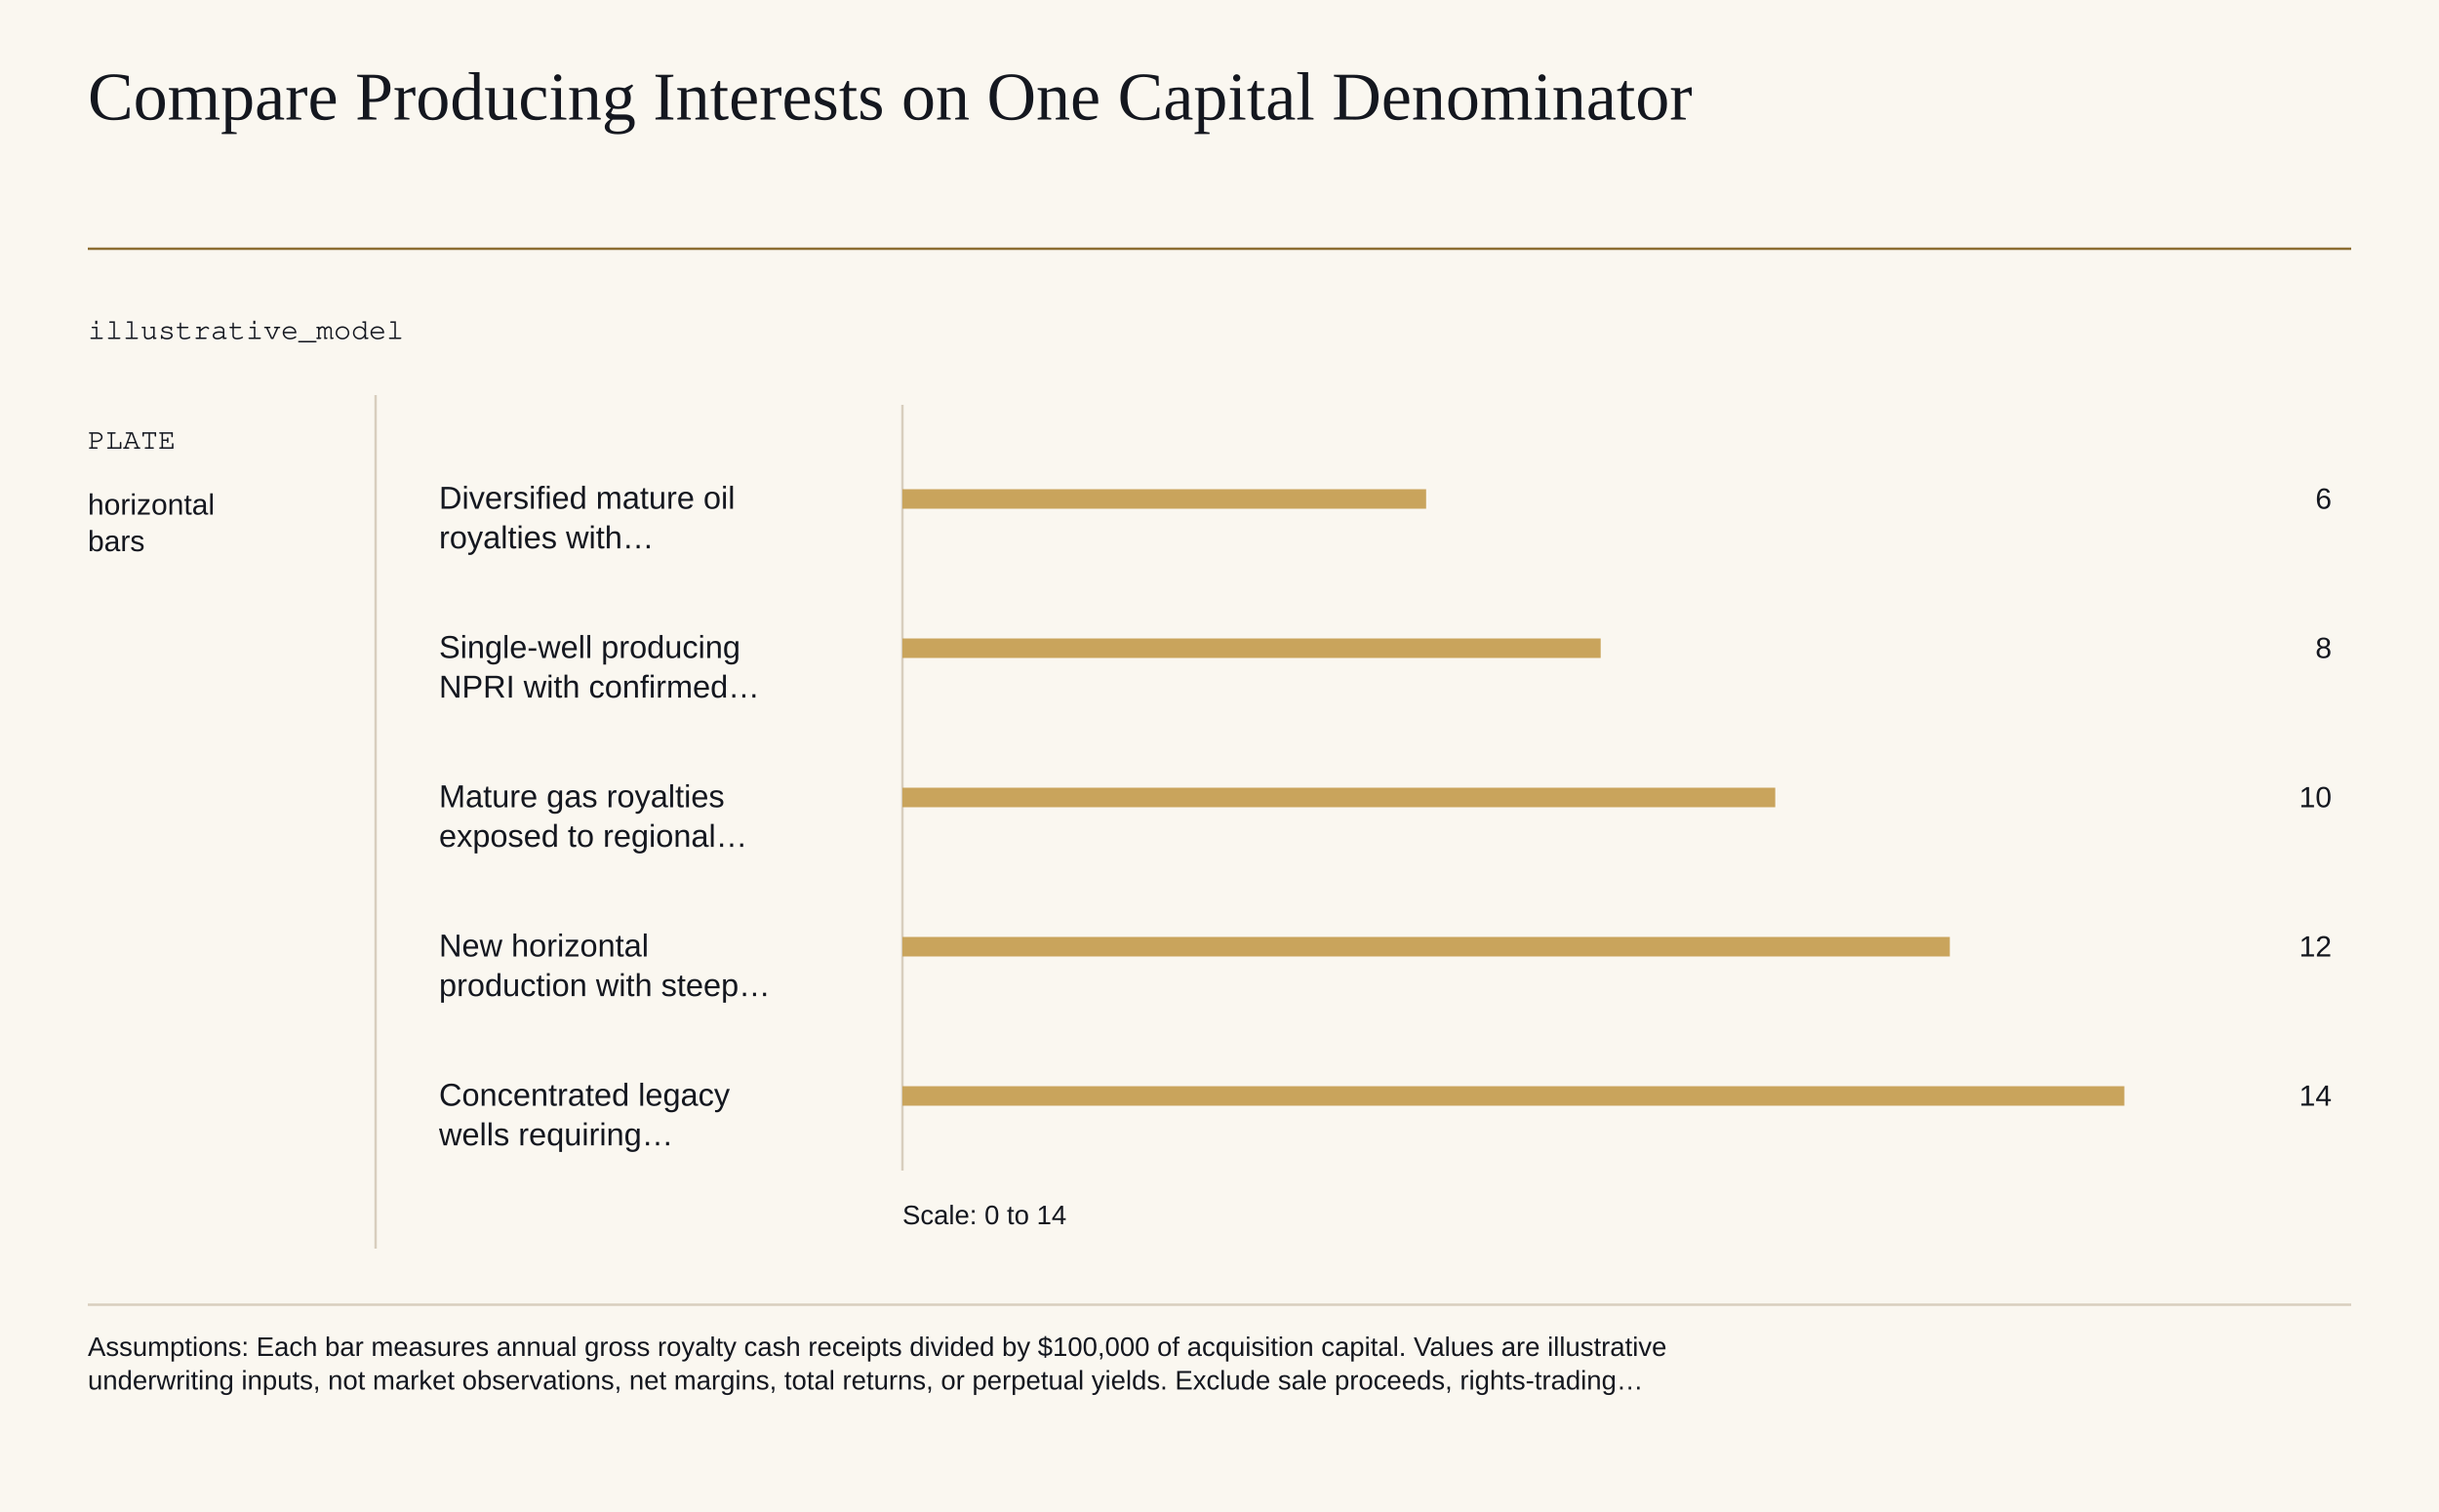
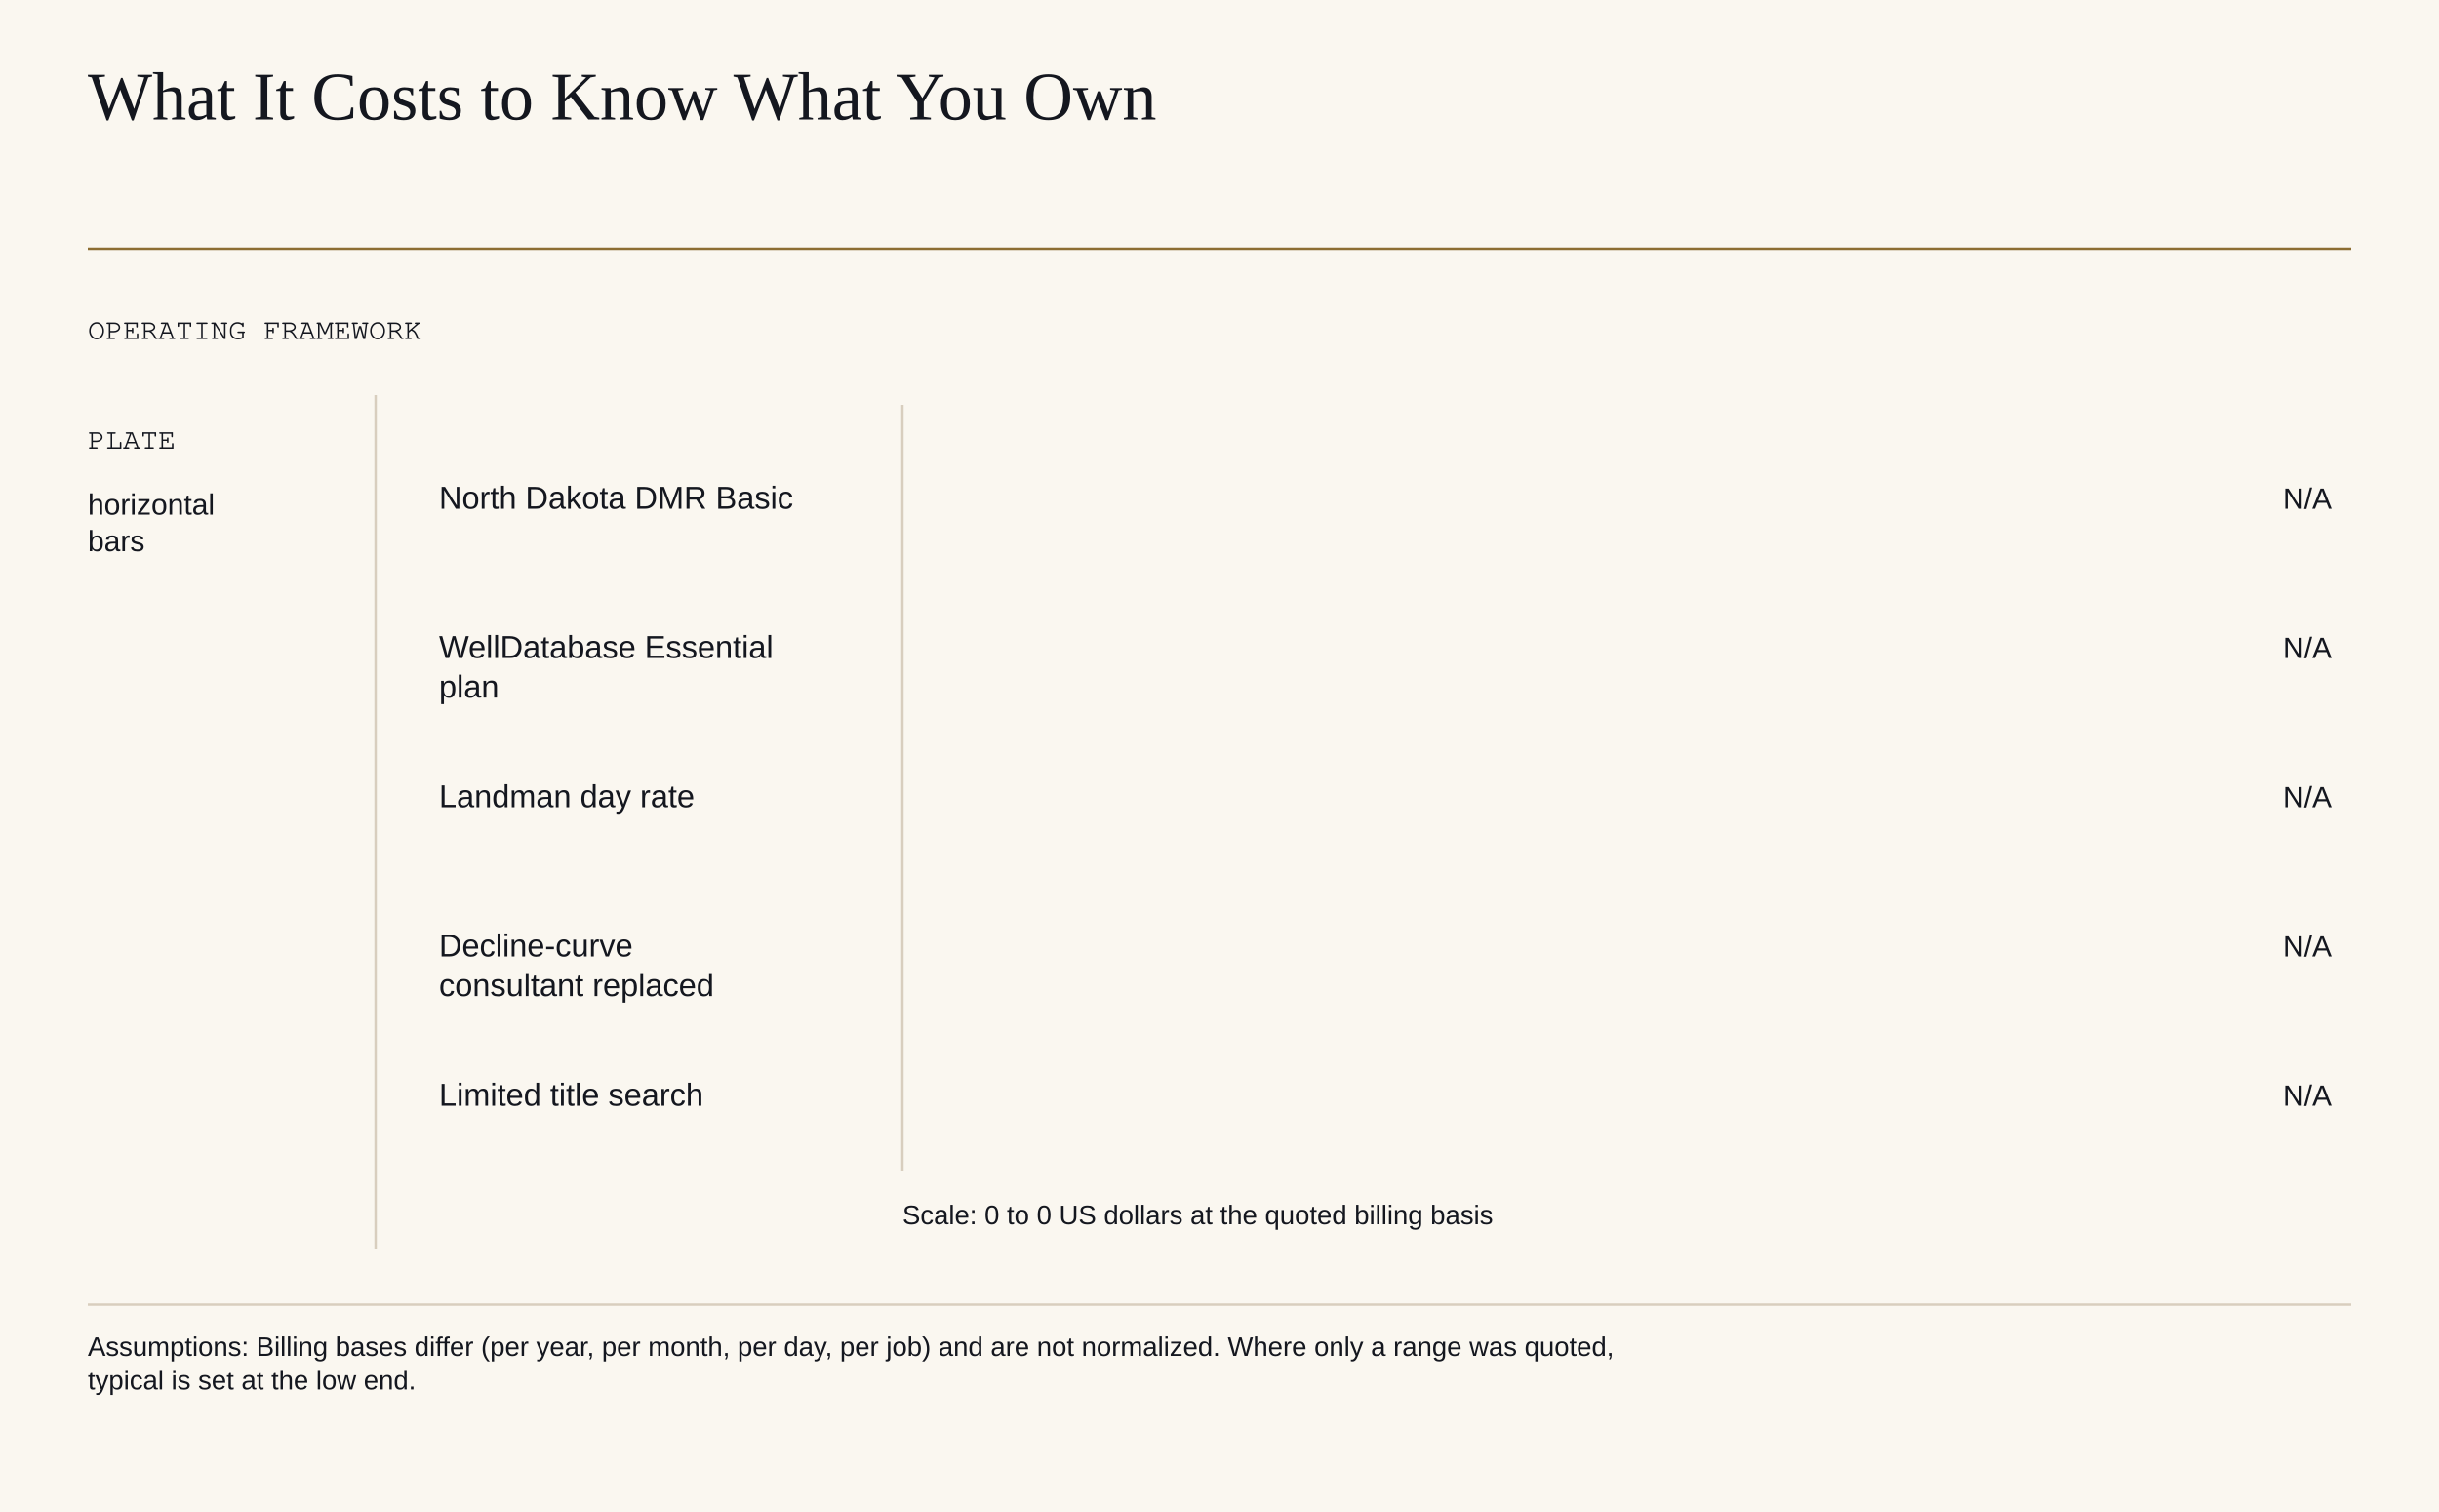
<svg xmlns="http://www.w3.org/2000/svg" viewBox="0 0 1000 620" role="img">
  <rect x="0" y="0" width="1000" height="620" fill="#FAF7F0" stroke="none" stroke-width="1" />
  <text x="36" y="49" font-family="Georgia, 'Times New Roman', serif" font-size="28" fill="#14171F" text-anchor="start" style="font-variant-numeric:tabular-nums">
-     <tspan x="36" dy="0">Compare Producing Interests on One Capital Denominator</tspan>
+     <tspan x="36" dy="0">What It Costs to Know What You Own</tspan>
  </text>
  <line x1="36" y1="102" x2="964" y2="102" stroke="#8C6D32" stroke-width="1" />
  <text x="36" y="139" font-family="Courier, monospace" font-size="12" fill="#14171F" text-anchor="start" style="font-variant-numeric:tabular-nums">
-     <tspan x="36" dy="0">illustrative_model</tspan>
+     <tspan x="36" dy="0">OPERATING FRAMEWORK</tspan>
  </text>
  <line x1="154" y1="162" x2="154" y2="512" stroke="#D8CEBE" stroke-width="1" />
  <text x="36" y="184" font-family="Courier, monospace" font-size="12" fill="#14171F" text-anchor="start" style="font-variant-numeric:tabular-nums">
    <tspan x="36" dy="0">PLATE</tspan>
  </text>
  <text x="36" y="211" font-family="Arial, Helvetica, sans-serif" font-size="12" fill="#14171F" text-anchor="start" style="font-variant-numeric:tabular-nums">
    <tspan x="36" dy="0">horizontal</tspan>
    <tspan x="36" dy="15.0">bars</tspan>
  </text>
  <line x1="370.0" y1="166" x2="370.0" y2="480" stroke="#D8CEBE" stroke-width="1" />
  <text x="180" y="208.6" font-family="Arial, Helvetica, sans-serif" font-size="13" fill="#14171F" text-anchor="start" style="font-variant-numeric:tabular-nums">
-     <tspan x="180" dy="0">Diversified mature oil</tspan>
-     <tspan x="180" dy="16.25">royalties with…</tspan>
+     <tspan x="180" dy="0">North Dakota DMR Basic</tspan>
  </text>
-   <rect x="370.0" y="200.6" width="214.714" height="8" fill="#C9A45C" stroke="none" stroke-width="1" />
  <text x="956" y="208.6" font-family="Arial, Helvetica, sans-serif" font-size="12" fill="#14171F" text-anchor="end" style="font-variant-numeric:tabular-nums">
-     <tspan x="956" dy="0">6</tspan>
+     <tspan x="956" dy="0">N/A</tspan>
  </text>
  <text x="180" y="269.8" font-family="Arial, Helvetica, sans-serif" font-size="13" fill="#14171F" text-anchor="start" style="font-variant-numeric:tabular-nums">
-     <tspan x="180" dy="0">Single-well producing</tspan>
-     <tspan x="180" dy="16.25">NPRI with confirmed…</tspan>
+     <tspan x="180" dy="0">WellDatabase Essential</tspan>
+     <tspan x="180" dy="16.25">plan</tspan>
  </text>
-   <rect x="370.0" y="261.8" width="286.286" height="8" fill="#C9A45C" stroke="none" stroke-width="1" />
  <text x="956" y="269.8" font-family="Arial, Helvetica, sans-serif" font-size="12" fill="#14171F" text-anchor="end" style="font-variant-numeric:tabular-nums">
-     <tspan x="956" dy="0">8</tspan>
+     <tspan x="956" dy="0">N/A</tspan>
  </text>
  <text x="180" y="331.0" font-family="Arial, Helvetica, sans-serif" font-size="13" fill="#14171F" text-anchor="start" style="font-variant-numeric:tabular-nums">
-     <tspan x="180" dy="0">Mature gas royalties</tspan>
-     <tspan x="180" dy="16.25">exposed to regional…</tspan>
+     <tspan x="180" dy="0">Landman day rate</tspan>
  </text>
-   <rect x="370.0" y="323.0" width="357.857" height="8" fill="#C9A45C" stroke="none" stroke-width="1" />
  <text x="956" y="331.0" font-family="Arial, Helvetica, sans-serif" font-size="12" fill="#14171F" text-anchor="end" style="font-variant-numeric:tabular-nums">
-     <tspan x="956" dy="0">10</tspan>
+     <tspan x="956" dy="0">N/A</tspan>
  </text>
  <text x="180" y="392.2" font-family="Arial, Helvetica, sans-serif" font-size="13" fill="#14171F" text-anchor="start" style="font-variant-numeric:tabular-nums">
-     <tspan x="180" dy="0">New horizontal</tspan>
-     <tspan x="180" dy="16.25">production with steep…</tspan>
+     <tspan x="180" dy="0">Decline-curve</tspan>
+     <tspan x="180" dy="16.25">consultant replaced</tspan>
  </text>
-   <rect x="370.0" y="384.2" width="429.429" height="8" fill="#C9A45C" stroke="none" stroke-width="1" />
  <text x="956" y="392.2" font-family="Arial, Helvetica, sans-serif" font-size="12" fill="#14171F" text-anchor="end" style="font-variant-numeric:tabular-nums">
-     <tspan x="956" dy="0">12</tspan>
+     <tspan x="956" dy="0">N/A</tspan>
  </text>
  <text x="180" y="453.4" font-family="Arial, Helvetica, sans-serif" font-size="13" fill="#14171F" text-anchor="start" style="font-variant-numeric:tabular-nums">
-     <tspan x="180" dy="0">Concentrated legacy</tspan>
-     <tspan x="180" dy="16.25">wells requiring…</tspan>
+     <tspan x="180" dy="0">Limited title search</tspan>
  </text>
-   <rect x="370.0" y="445.4" width="501.0" height="8" fill="#C9A45C" stroke="none" stroke-width="1" />
  <text x="956" y="453.4" font-family="Arial, Helvetica, sans-serif" font-size="12" fill="#14171F" text-anchor="end" style="font-variant-numeric:tabular-nums">
-     <tspan x="956" dy="0">14</tspan>
+     <tspan x="956" dy="0">N/A</tspan>
  </text>
  <text x="370" y="502" font-family="Arial, Helvetica, sans-serif" font-size="11" fill="#14171F" text-anchor="start" style="font-variant-numeric:tabular-nums">
-     <tspan x="370" dy="0">Scale: 0 to 14</tspan>
+     <tspan x="370" dy="0">Scale: 0 to 0 US dollars at the quoted billing basis</tspan>
  </text>
  <line x1="36" y1="535" x2="964" y2="535" stroke="#D8CEBE" stroke-width="1" />
  <text x="36" y="556" font-family="Arial, Helvetica, sans-serif" font-size="11" fill="#14171F" text-anchor="start" style="font-variant-numeric:tabular-nums">
-     <tspan x="36" dy="0">Assumptions: Each bar measures annual gross royalty cash receipts divided by $100,000 of acquisition capital. Values are illustrative</tspan>
-     <tspan x="36" dy="13.75">underwriting inputs, not market observations, net margins, total returns, or perpetual yields. Exclude sale proceeds, rights-trading…</tspan>
+     <tspan x="36" dy="0">Assumptions: Billing bases differ (per year, per month, per day, per job) and are not normalized. Where only a range was quoted,</tspan>
+     <tspan x="36" dy="13.75">typical is set at the low end.</tspan>
  </text>
  <text x="36" y="592" font-family="Arial, Helvetica, sans-serif" font-size="10" fill="#14171F" text-anchor="start" style="font-variant-numeric:tabular-nums">
    <tspan x="36" dy="0" />
  </text>
</svg>
